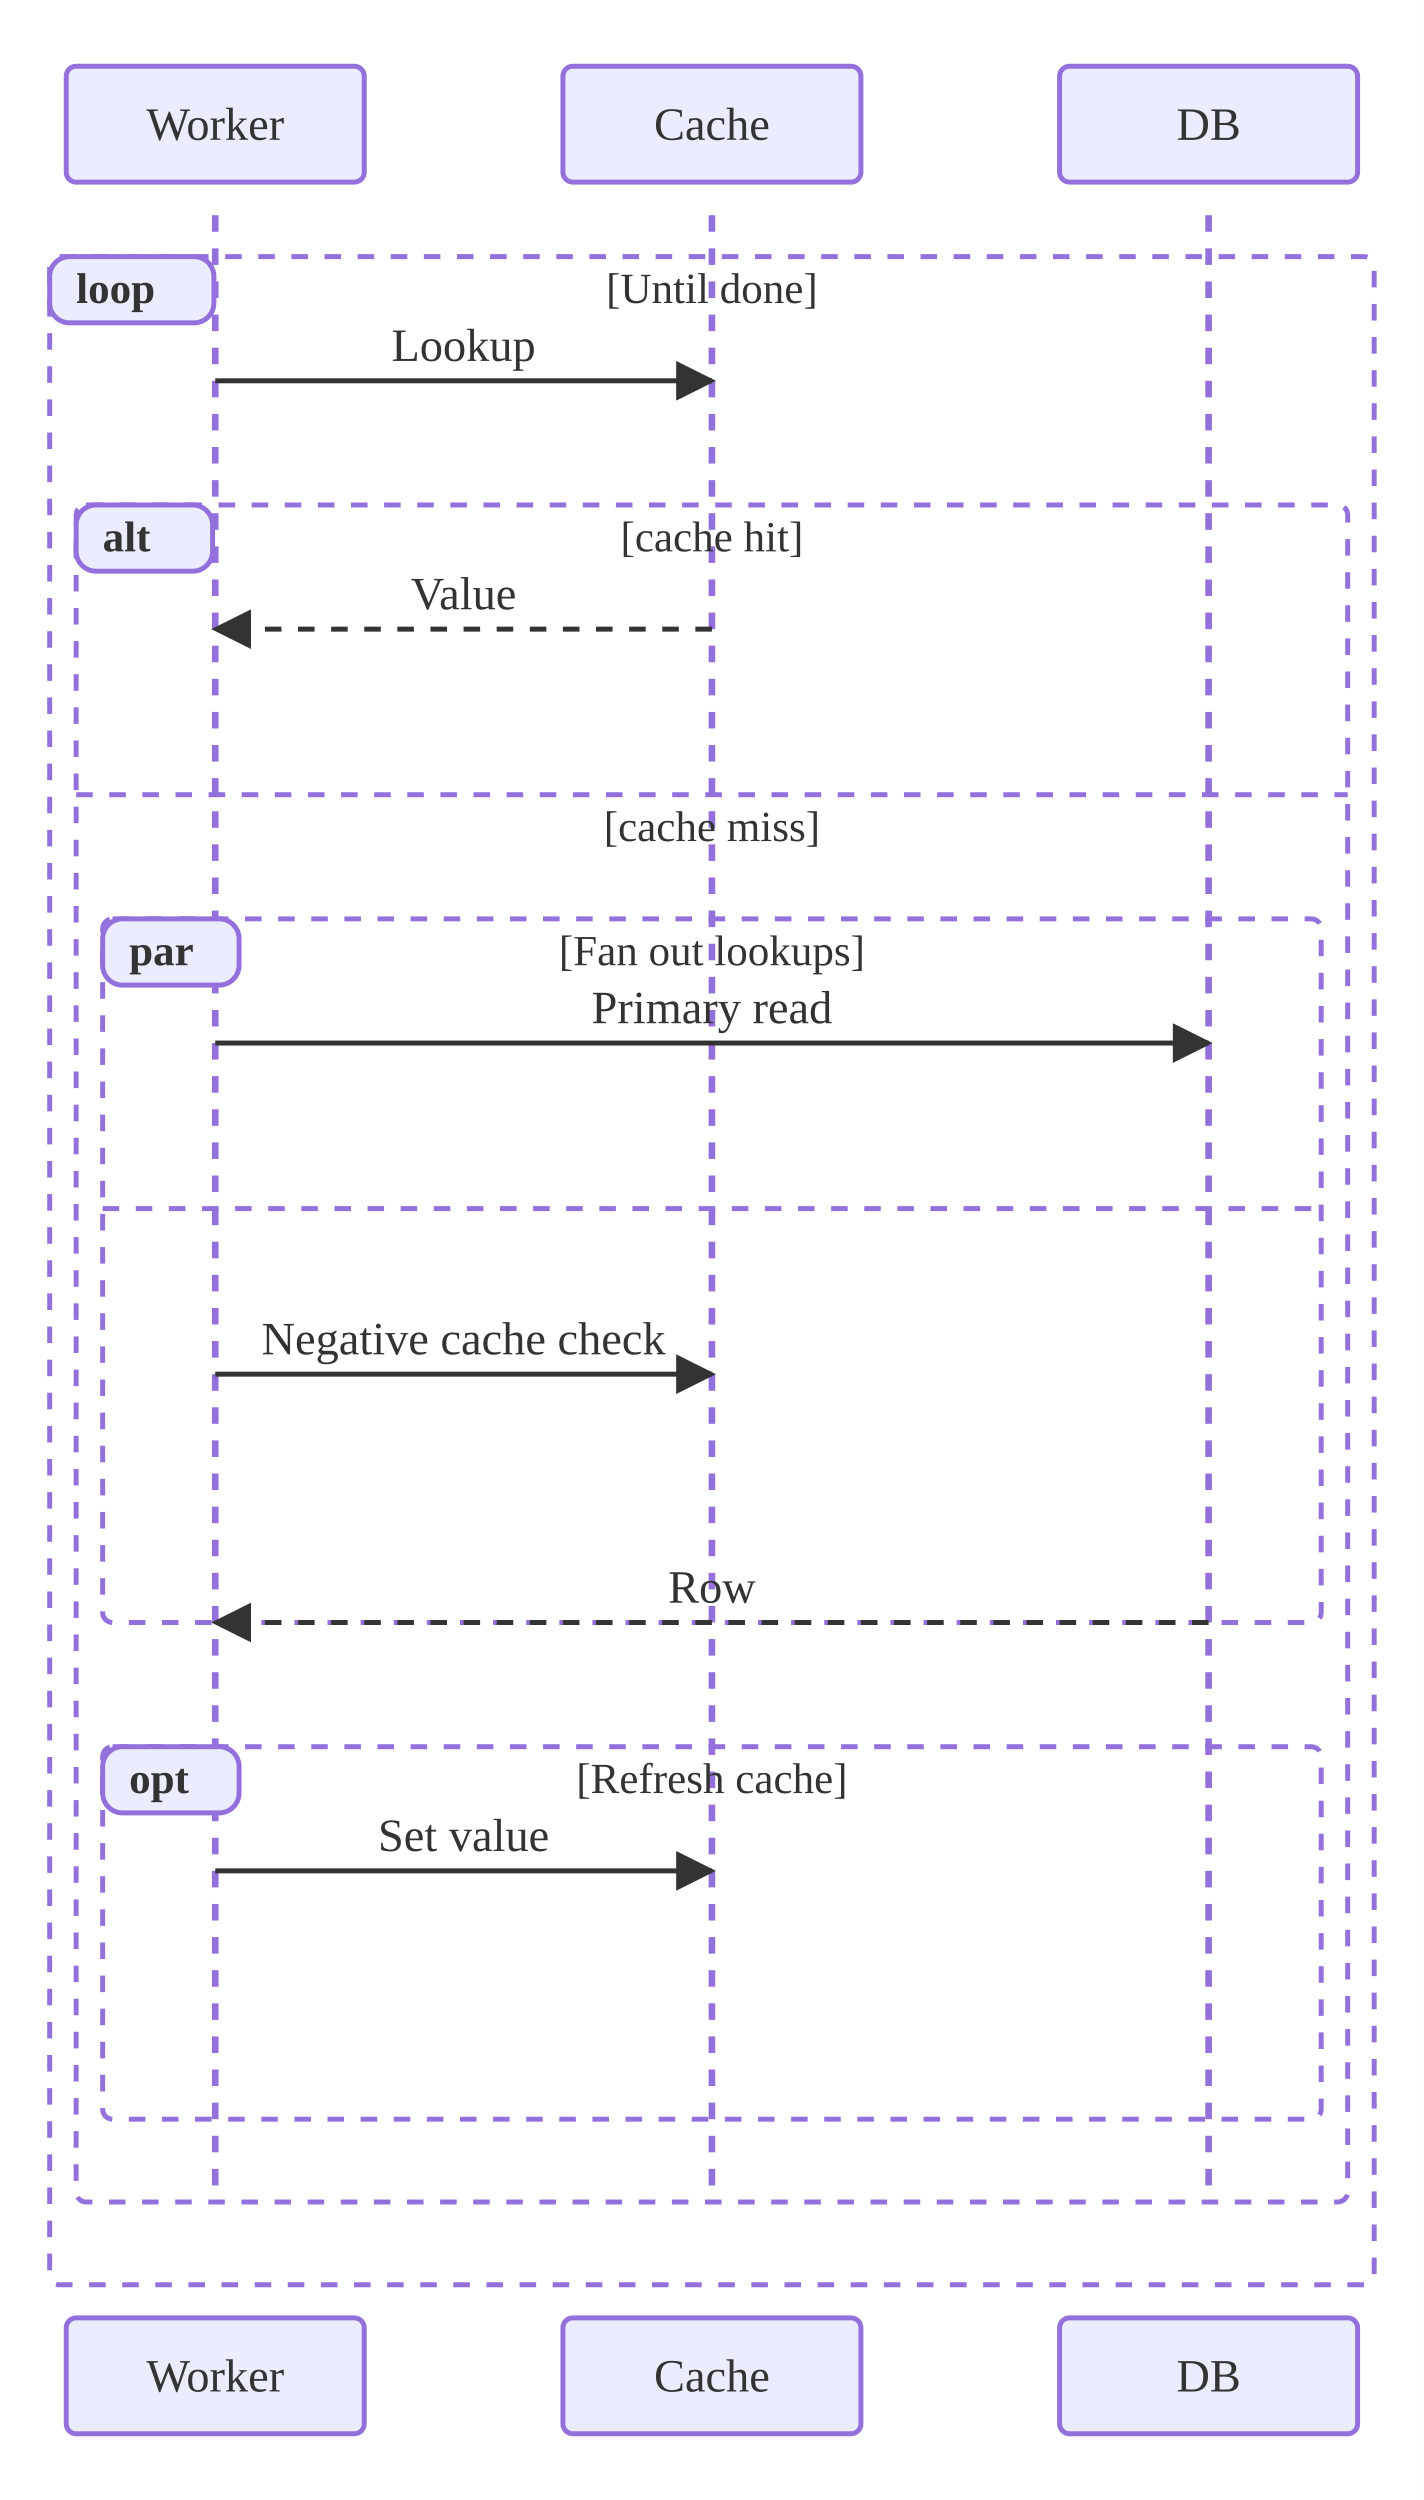
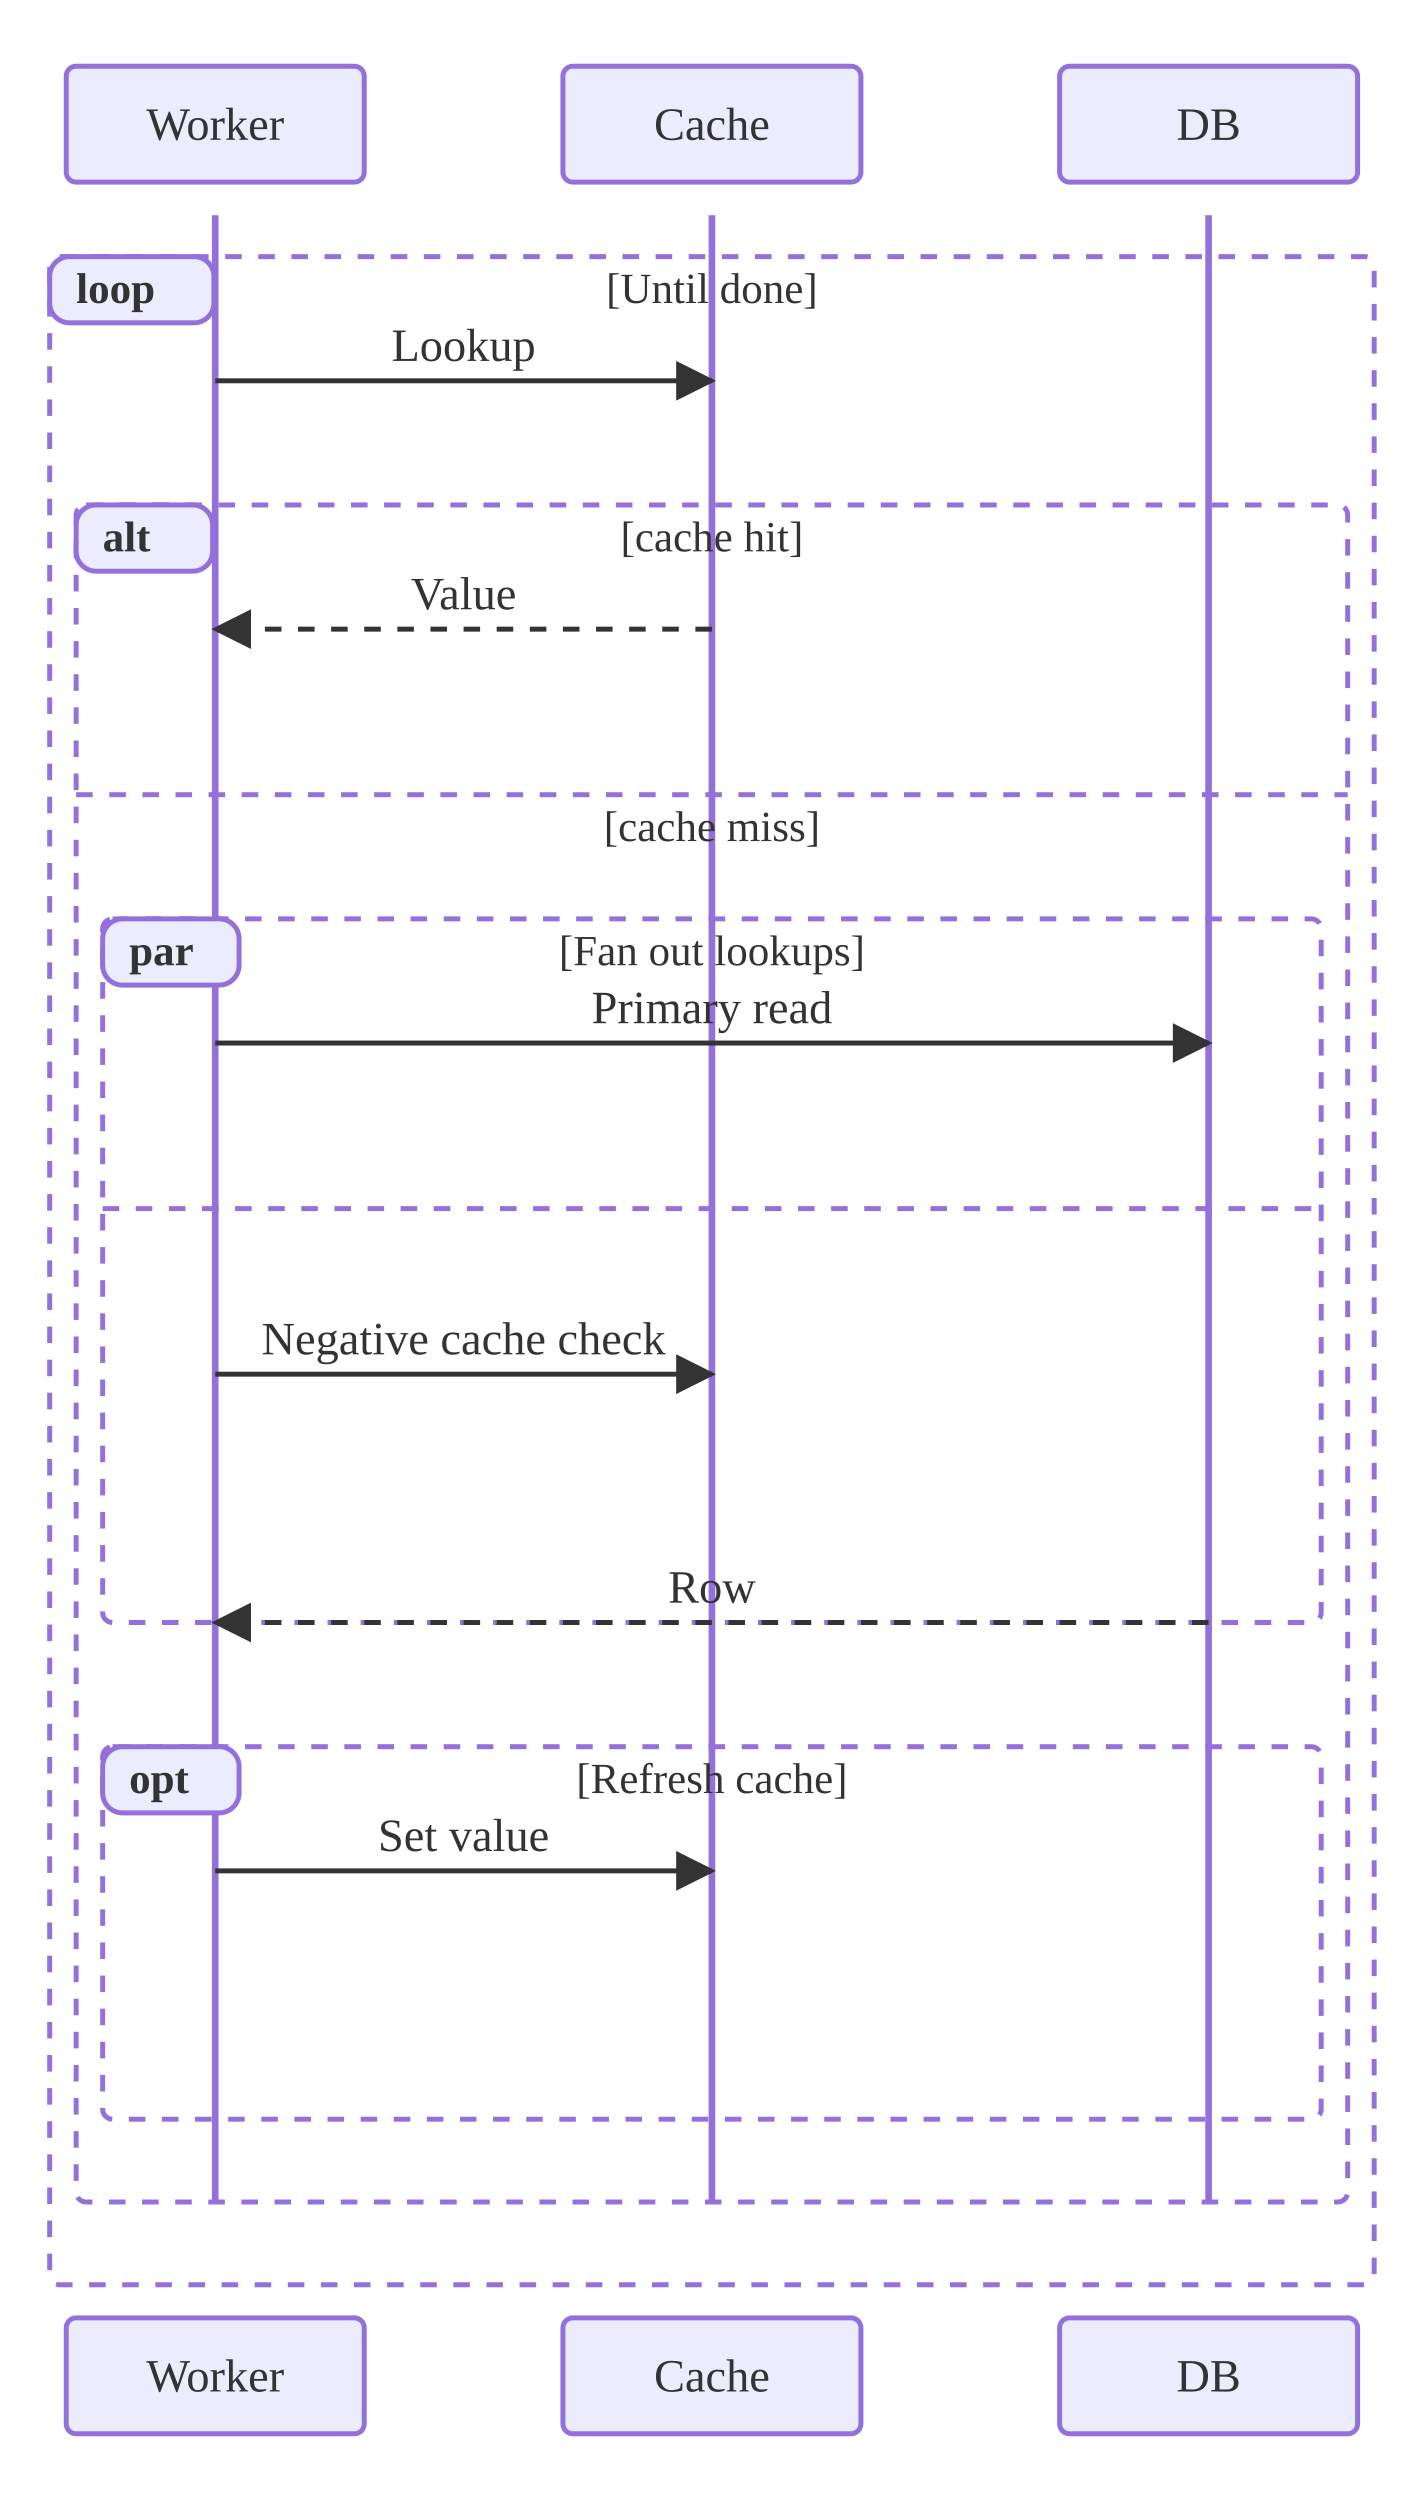
<svg xmlns="http://www.w3.org/2000/svg" viewBox="0 0 430.00 755.00">
  <defs>
    <marker id="seq-arrow-solid" viewBox="0 0 10 10" refX="9.00" refY="5.00" markerWidth="8.00" markerHeight="8.00" orient="auto">
      <polygon points="0,0 10,5 0,10" style="fill:#333" />
    </marker>
    <marker id="seq-arrow-dashed" viewBox="0 0 10 10" refX="9.00" refY="5.00" markerWidth="8.00" markerHeight="8.00" orient="auto">
      <polygon points="0,0 10,5 0,10" style="fill:#333" />
    </marker>
    <marker id="seq-arrow-solid-cross" viewBox="0 0 10 10" refX="5.00" refY="5.00" markerWidth="10.00" markerHeight="10.00" orient="auto">
      <path d="M2,2 L8,8 M2,8 L8,2" style="stroke:#333;stroke-width:1.5;fill:none" />
    </marker>
    <marker id="seq-arrow-dashed-cross" viewBox="0 0 10 10" refX="5.00" refY="5.00" markerWidth="10.00" markerHeight="10.00" orient="auto">
      <path d="M2,2 L8,8 M2,8 L8,2" style="stroke:#333;stroke-width:1.5;fill:none" />
    </marker>
    <marker id="seq-arrow-solid-open" viewBox="0 0 10 10" refX="10.00" refY="5.00" markerWidth="8.00" markerHeight="8.00" orient="auto">
      <polyline points="0,1 10,5 0,9" style="stroke:#333;stroke-width:1.5;fill:none" />
    </marker>
    <marker id="seq-arrow-dashed-open" viewBox="0 0 10 10" refX="10.00" refY="5.00" markerWidth="8.00" markerHeight="8.00" orient="auto">
      <polyline points="0,1 10,5 0,9" style="stroke:#333;stroke-width:1.5;fill:none" />
    </marker>
  </defs>
  <rect x="0.00" y="0.00" width="430.00" height="755.00" style="fill:white;stroke:none" />
-   <line x1="65.00" y1="65.00" x2="65.00" y2="665.00" style="stroke:#9370DB;stroke-width:2.0;stroke-dasharray:5,5" />
-   <line x1="215.00" y1="65.00" x2="215.00" y2="665.00" style="stroke:#9370DB;stroke-width:2.0;stroke-dasharray:5,5" />
-   <line x1="365.00" y1="65.00" x2="365.00" y2="665.00" style="stroke:#9370DB;stroke-width:2.0;stroke-dasharray:5,5" />
+   <line x1="65.00" y1="65.00" x2="65.00" y2="665.00" style="stroke:#9370DB;stroke-width:2.0" />
+   <line x1="215.00" y1="65.00" x2="215.00" y2="665.00" style="stroke:#9370DB;stroke-width:2.0" />
+   <line x1="365.00" y1="65.00" x2="365.00" y2="665.00" style="stroke:#9370DB;stroke-width:2.0" />
  <line x1="65.00" y1="115.00" x2="215.00" y2="115.00" style="stroke:#333;stroke-width:1.5;fill:none" marker-end="url(#seq-arrow-solid)" />
  <text x="140.00" y="109.00" text-anchor="middle" dominant-baseline="auto" style="fill:#333;font-size:14px">Lookup</text>
  <line x1="215.00" y1="190.00" x2="65.00" y2="190.00" style="stroke:#333;stroke-width:1.5;fill:none;stroke-dasharray:5,5" marker-end="url(#seq-arrow-dashed)" />
  <text x="140.00" y="184.00" text-anchor="middle" dominant-baseline="auto" style="fill:#333;font-size:14px">Value</text>
  <line x1="65.00" y1="315.00" x2="365.00" y2="315.00" style="stroke:#333;stroke-width:1.5;fill:none" marker-end="url(#seq-arrow-solid)" />
  <text x="215.00" y="309.00" text-anchor="middle" dominant-baseline="auto" style="fill:#333;font-size:14px">Primary read</text>
  <line x1="65.00" y1="415.00" x2="215.00" y2="415.00" style="stroke:#333;stroke-width:1.5;fill:none" marker-end="url(#seq-arrow-solid)" />
  <text x="140.00" y="409.00" text-anchor="middle" dominant-baseline="auto" style="fill:#333;font-size:14px">Negative cache check</text>
  <rect x="31.00" y="277.50" width="368.00" height="212.50" rx="3.00" ry="3.00" style="fill:none;stroke:#9370DB;stroke-width:1.5;stroke-dasharray:5,5" />
  <rect x="31.00" y="277.50" width="41.20" height="20.00" rx="6.00" ry="6.00" style="fill:#ECECFF;stroke:#9370DB;stroke-width:1.5" />
  <text x="39.00" y="291.50" text-anchor="start" dominant-baseline="auto" style="fill:#333;font-size:13px;font-weight:bold">par</text>
  <text x="215.00" y="291.50" text-anchor="middle" dominant-baseline="auto" style="fill:#333;font-size:13px">[Fan out lookups]</text>
  <line x1="31.00" y1="365.00" x2="399.00" y2="365.00" style="stroke:#9370DB;stroke-width:1.5;stroke-dasharray:5,5" />
  <line x1="365.00" y1="490.00" x2="65.00" y2="490.00" style="stroke:#333;stroke-width:1.5;fill:none;stroke-dasharray:5,5" marker-end="url(#seq-arrow-dashed)" />
  <text x="215.00" y="484.00" text-anchor="middle" dominant-baseline="auto" style="fill:#333;font-size:14px">Row</text>
  <line x1="65.00" y1="565.00" x2="215.00" y2="565.00" style="stroke:#333;stroke-width:1.5;fill:none" marker-end="url(#seq-arrow-solid)" />
  <text x="140.00" y="559.00" text-anchor="middle" dominant-baseline="auto" style="fill:#333;font-size:14px">Set value</text>
  <rect x="31.00" y="527.50" width="368.00" height="112.50" rx="3.00" ry="3.00" style="fill:none;stroke:#9370DB;stroke-width:1.5;stroke-dasharray:5,5" />
  <rect x="31.00" y="527.50" width="41.20" height="20.00" rx="6.00" ry="6.00" style="fill:#ECECFF;stroke:#9370DB;stroke-width:1.5" />
  <text x="39.00" y="541.50" text-anchor="start" dominant-baseline="auto" style="fill:#333;font-size:13px;font-weight:bold">opt</text>
  <text x="215.00" y="541.50" text-anchor="middle" dominant-baseline="auto" style="fill:#333;font-size:13px">[Refresh cache]</text>
  <rect x="23.00" y="152.50" width="384.00" height="512.50" rx="3.00" ry="3.00" style="fill:none;stroke:#9370DB;stroke-width:1.5;stroke-dasharray:5,5" />
  <rect x="23.00" y="152.50" width="41.20" height="20.00" rx="6.00" ry="6.00" style="fill:#ECECFF;stroke:#9370DB;stroke-width:1.5" />
  <text x="31.00" y="166.50" text-anchor="start" dominant-baseline="auto" style="fill:#333;font-size:13px;font-weight:bold">alt</text>
  <text x="215.00" y="166.50" text-anchor="middle" dominant-baseline="auto" style="fill:#333;font-size:13px">[cache hit]</text>
  <line x1="23.00" y1="240.00" x2="407.00" y2="240.00" style="stroke:#9370DB;stroke-width:1.5;stroke-dasharray:5,5" />
  <text x="215.00" y="254.00" text-anchor="middle" dominant-baseline="auto" style="fill:#333;font-size:13px">[cache miss]</text>
  <rect x="15.00" y="77.50" width="400.00" height="612.50" rx="3.00" ry="3.00" style="fill:none;stroke:#9370DB;stroke-width:1.5;stroke-dasharray:5,5" />
  <rect x="15.00" y="77.50" width="49.60" height="20.00" rx="6.00" ry="6.00" style="fill:#ECECFF;stroke:#9370DB;stroke-width:1.5" />
  <text x="23.00" y="91.50" text-anchor="start" dominant-baseline="auto" style="fill:#333;font-size:13px;font-weight:bold">loop</text>
  <text x="215.00" y="91.50" text-anchor="middle" dominant-baseline="auto" style="fill:#333;font-size:13px">[Until done]</text>
  <rect x="20.00" y="20.00" width="90.00" height="35.00" rx="3.00" ry="3.00" style="fill:#ECECFF;stroke:#9370DB;stroke-width:1.5" />
  <text x="65.00" y="37.50" text-anchor="middle" dominant-baseline="central" style="fill:#333;font-size:14px">Worker</text>
  <rect x="20.00" y="700.00" width="90.00" height="35.00" rx="3.00" ry="3.00" style="fill:#ECECFF;stroke:#9370DB;stroke-width:1.5" />
  <text x="65.00" y="717.50" text-anchor="middle" dominant-baseline="central" style="fill:#333;font-size:14px">Worker</text>
  <rect x="170.00" y="20.00" width="90.00" height="35.00" rx="3.00" ry="3.00" style="fill:#ECECFF;stroke:#9370DB;stroke-width:1.5" />
  <text x="215.00" y="37.50" text-anchor="middle" dominant-baseline="central" style="fill:#333;font-size:14px">Cache</text>
  <rect x="170.00" y="700.00" width="90.00" height="35.00" rx="3.00" ry="3.00" style="fill:#ECECFF;stroke:#9370DB;stroke-width:1.5" />
  <text x="215.00" y="717.50" text-anchor="middle" dominant-baseline="central" style="fill:#333;font-size:14px">Cache</text>
  <rect x="320.00" y="20.00" width="90.00" height="35.00" rx="3.00" ry="3.00" style="fill:#ECECFF;stroke:#9370DB;stroke-width:1.5" />
  <text x="365.00" y="37.50" text-anchor="middle" dominant-baseline="central" style="fill:#333;font-size:14px">DB</text>
  <rect x="320.00" y="700.00" width="90.00" height="35.00" rx="3.00" ry="3.00" style="fill:#ECECFF;stroke:#9370DB;stroke-width:1.5" />
  <text x="365.00" y="717.50" text-anchor="middle" dominant-baseline="central" style="fill:#333;font-size:14px">DB</text>
</svg>
